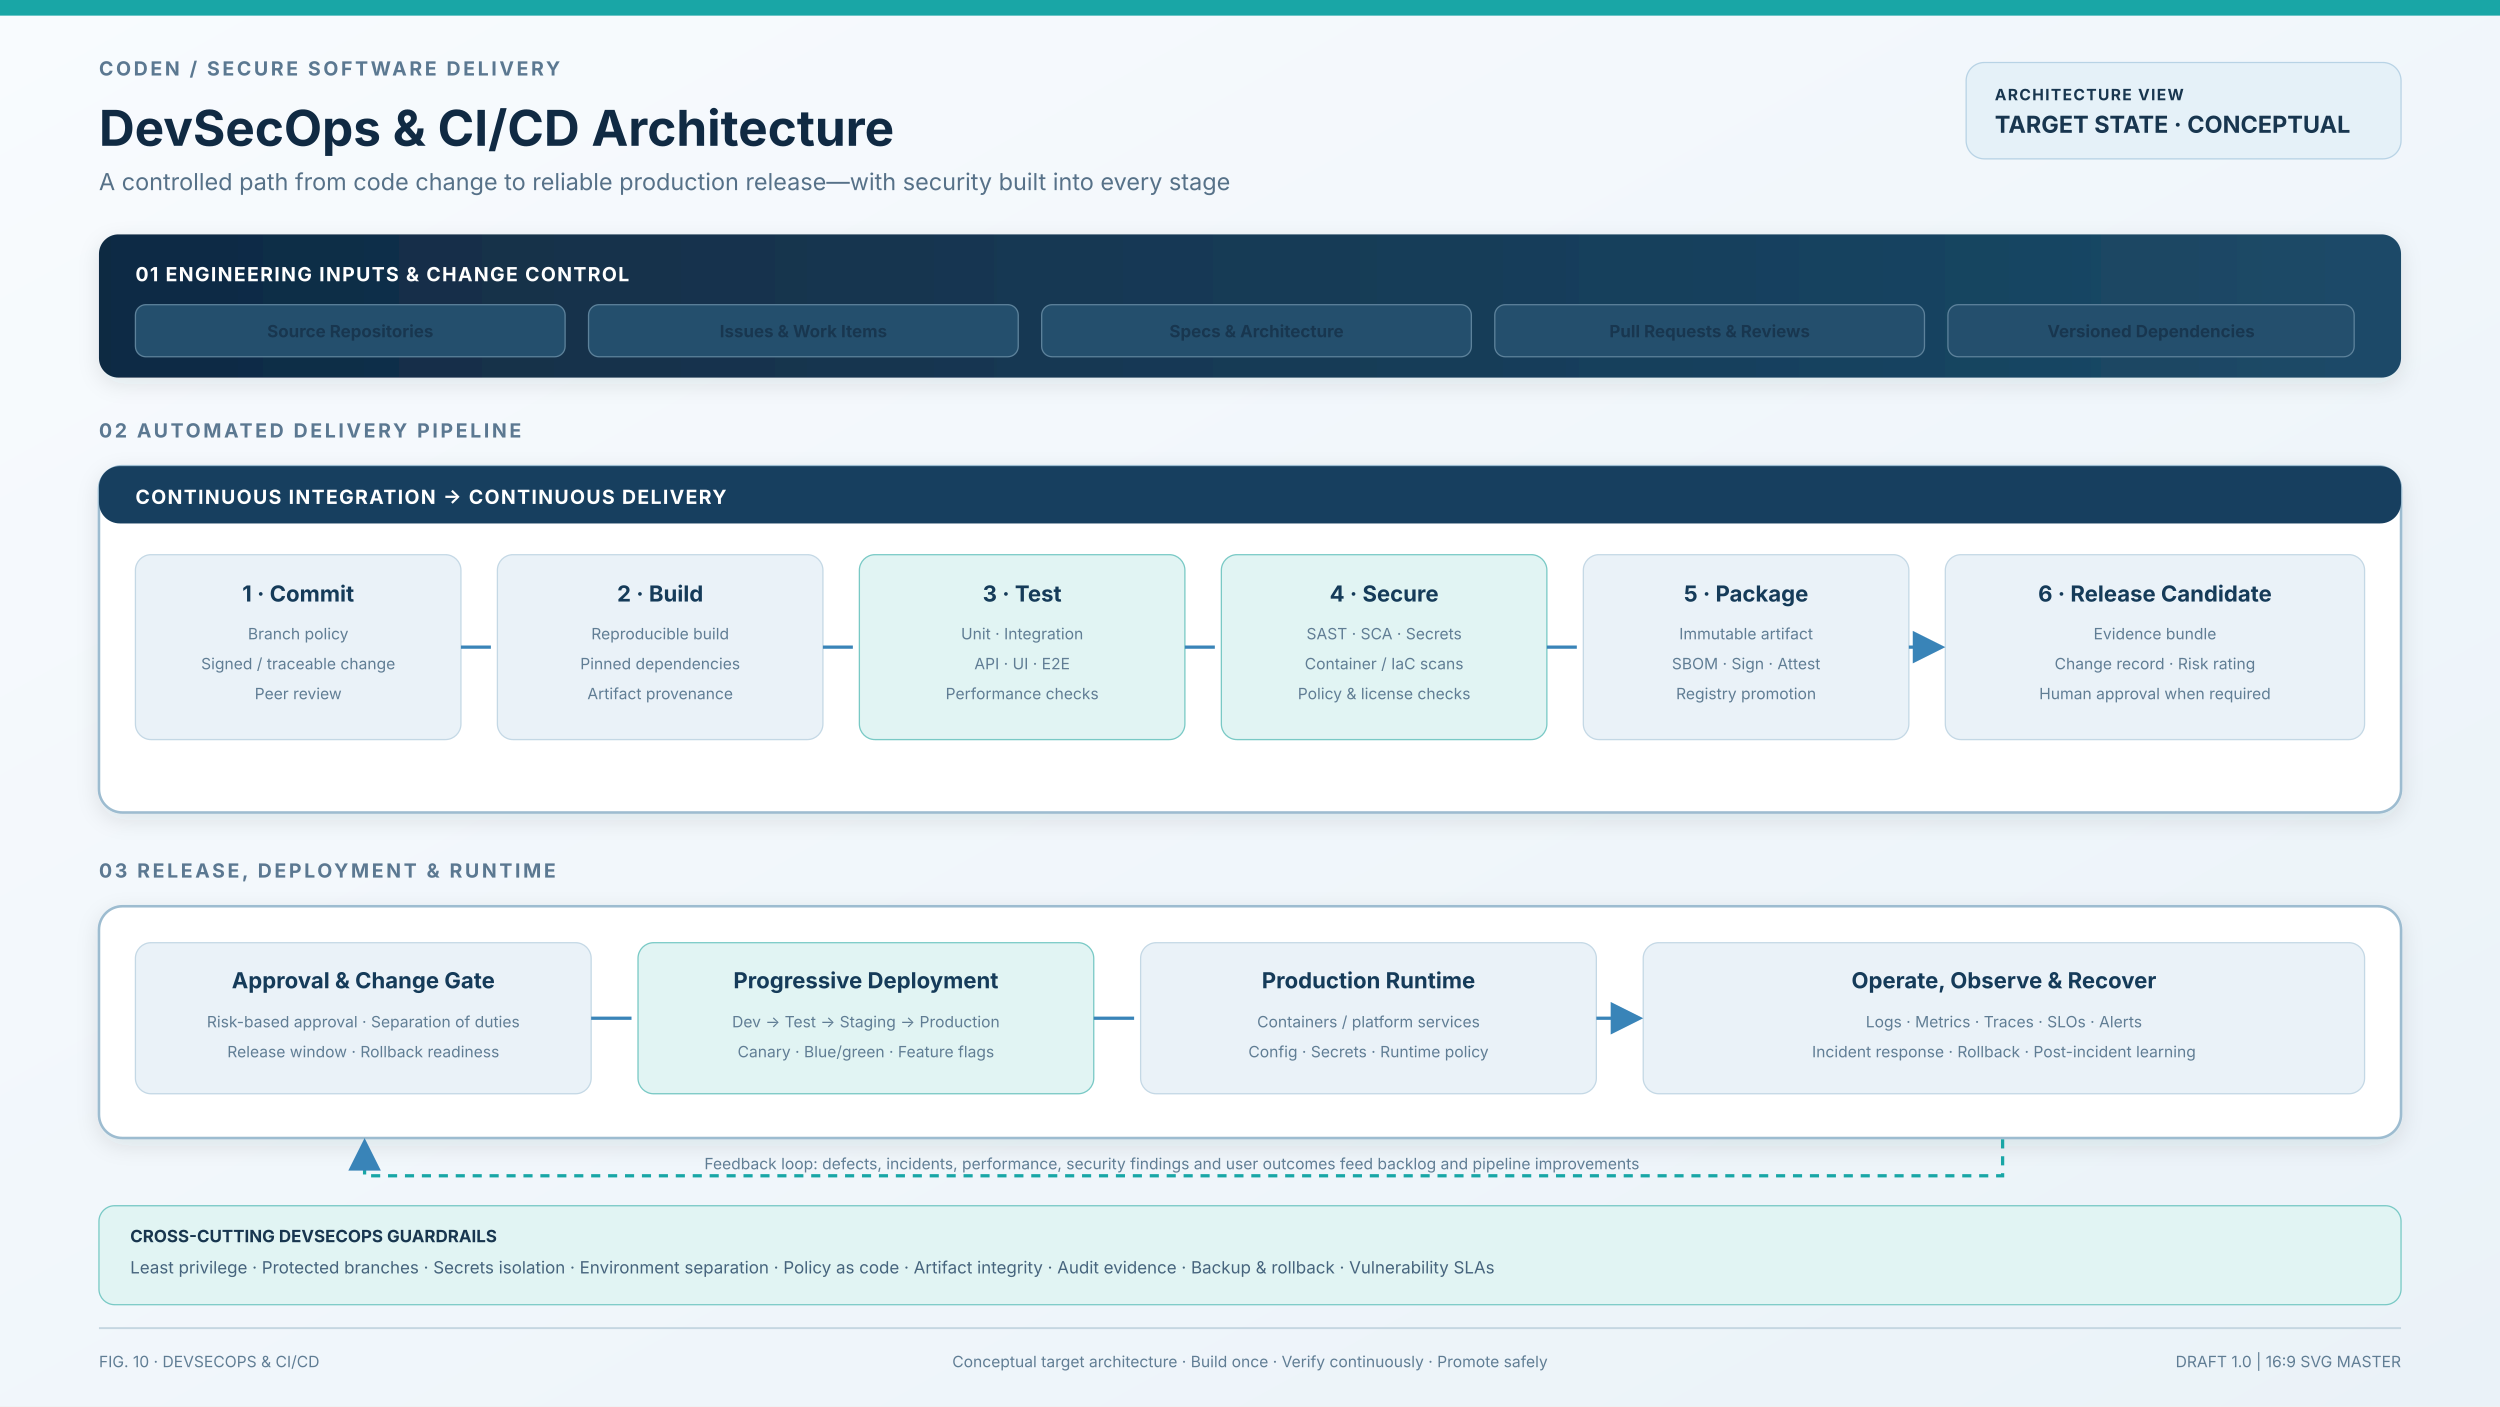
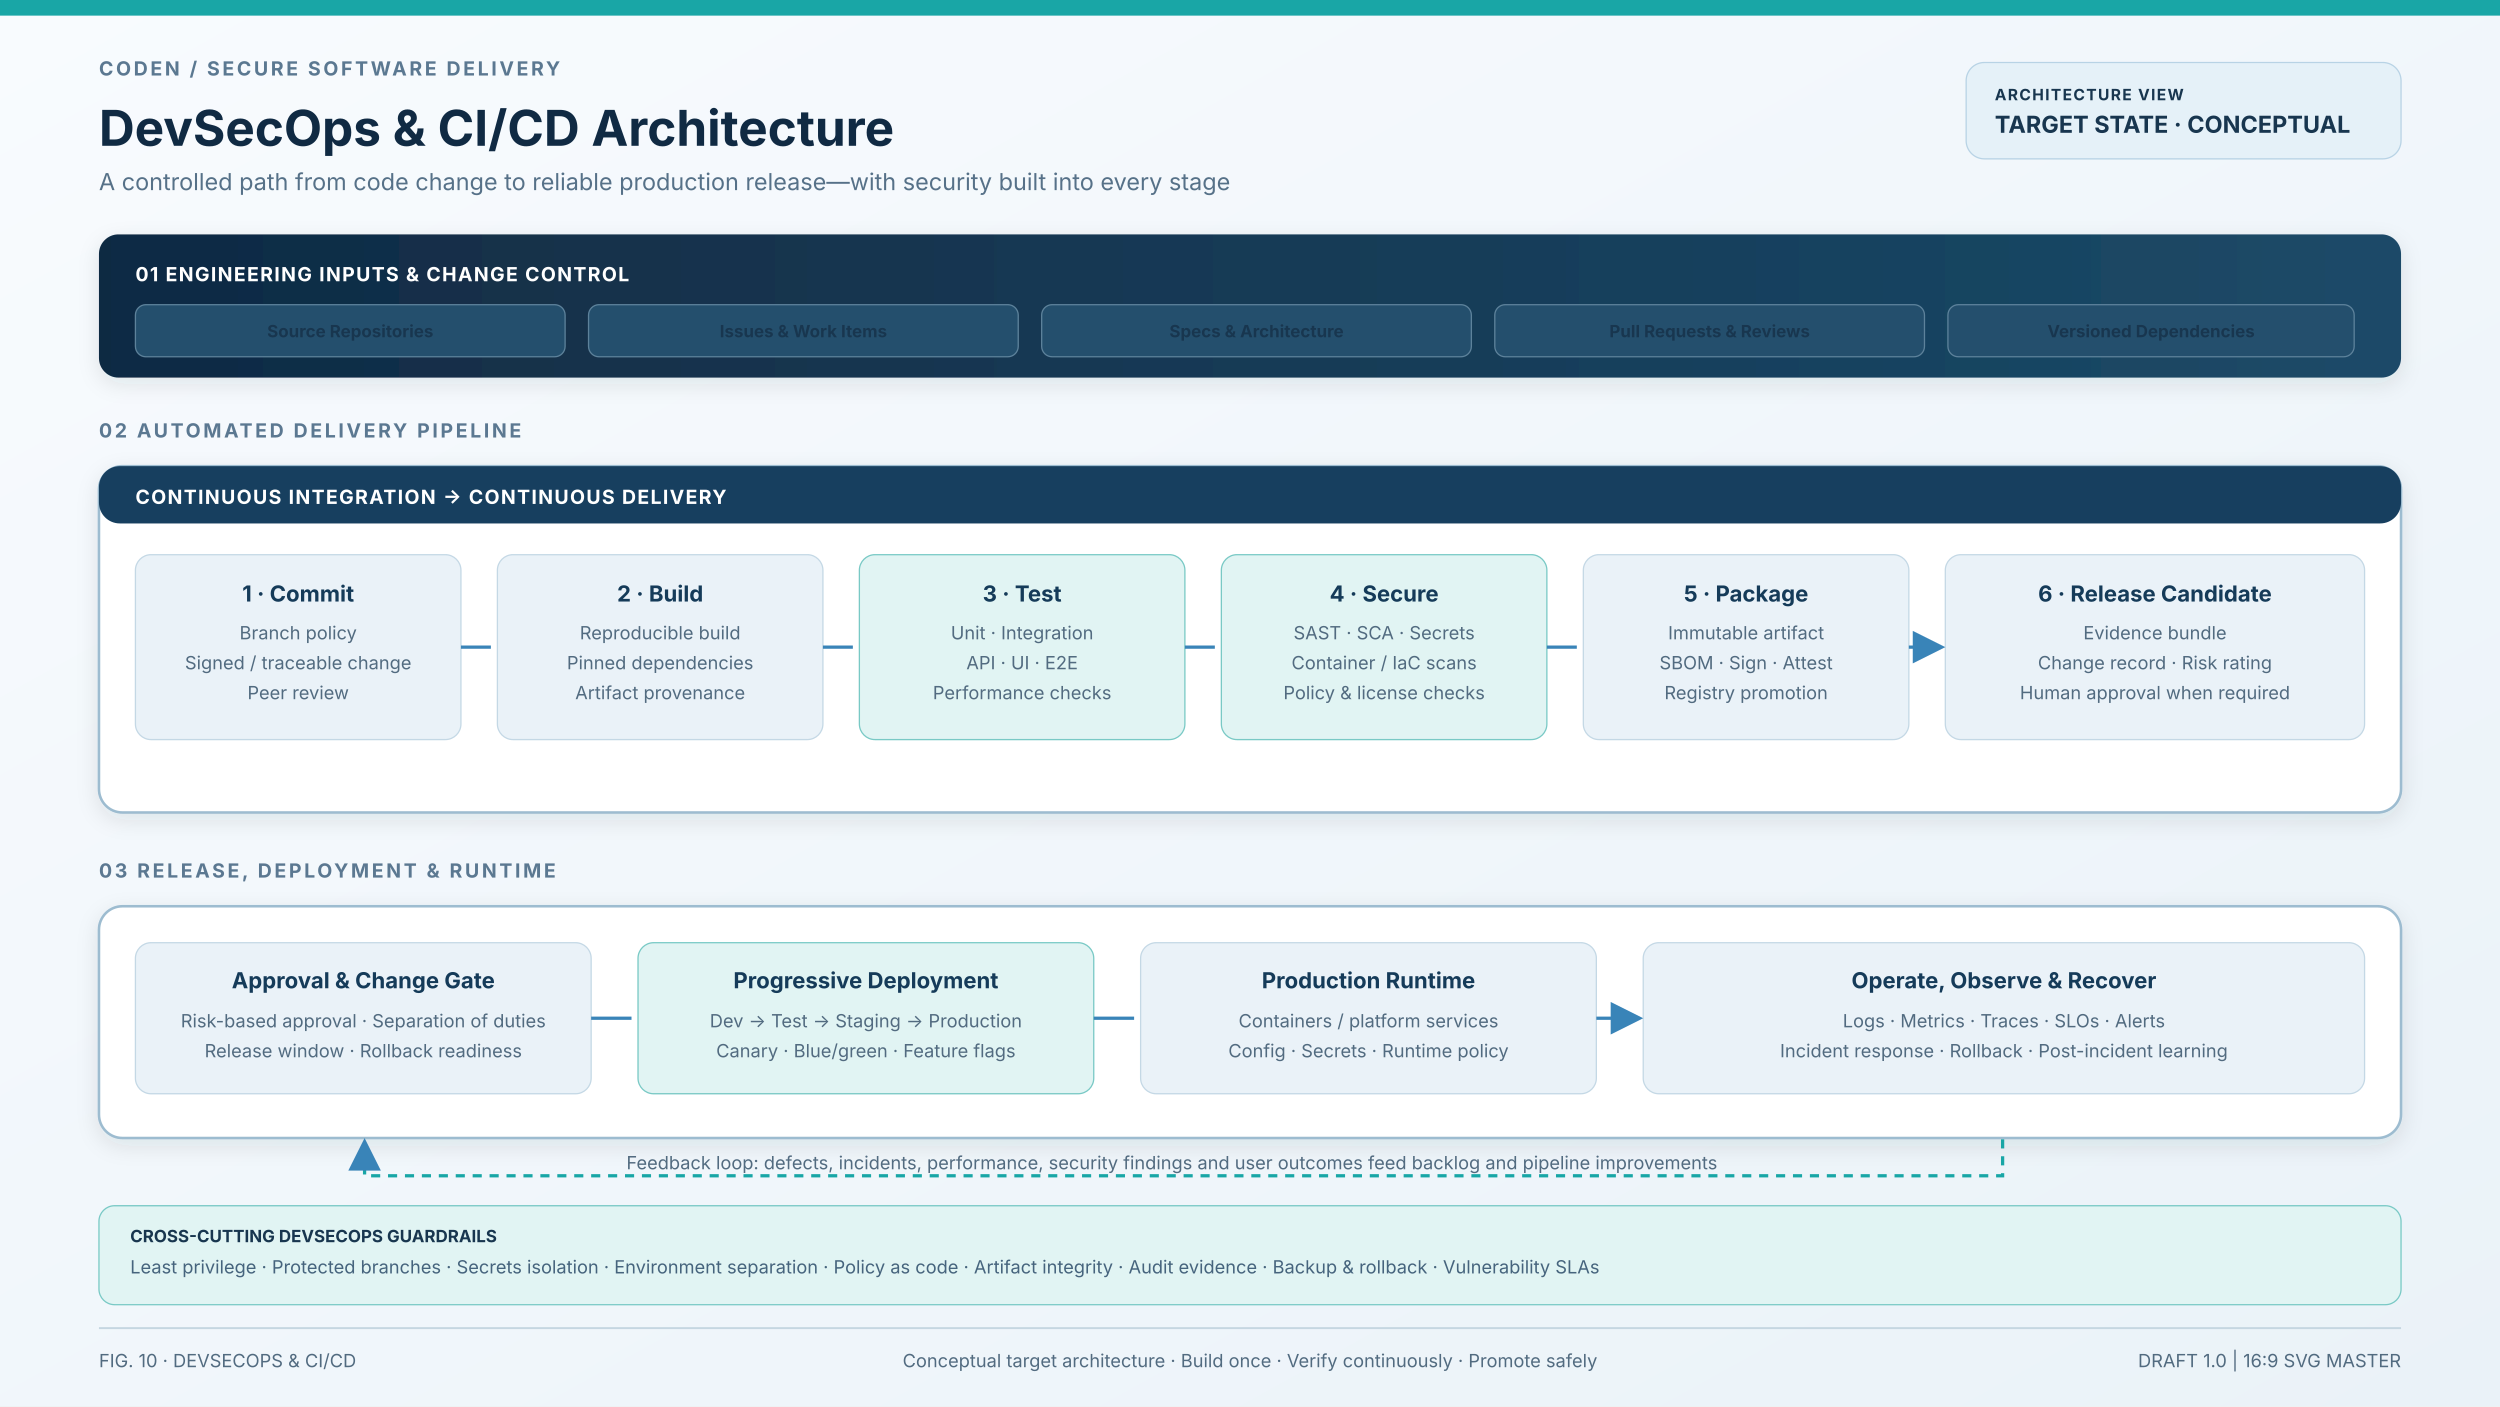
<svg xmlns="http://www.w3.org/2000/svg" width="1920" height="1080" viewBox="0 0 1920 1080" role="img" aria-labelledby="t d">
  <defs>
    <linearGradient id="bg" x2="1" y2="1">
      <stop stop-color="#F8FBFE" />
      <stop offset="1" stop-color="#EAF2F8" />
    </linearGradient>
    <linearGradient id="navy">
      <stop stop-color="#102A43" />
      <stop offset="1" stop-color="#1B4A68" />
    </linearGradient>
    <filter id="s" x="-20%" y="-20%" width="140%" height="150%">
      <feDropShadow dx="0" dy="5" stdDeviation="8" flood-color="#102A43" flood-opacity=".10" />
    </filter>
    <marker id="a" markerWidth="10" markerHeight="10" refX="8" refY="5" orient="auto">
      <path d="M0 0L10 5L0 10Z" fill="#3984B8" />
    </marker>
-     <style>text{font-family:Inter,Arial,sans-serif;fill:#18364F}.ey{font-size:15px;font-weight:700;letter-spacing:2px;fill:#5B7891}.h{font-size:38px;font-weight:750;fill:#102A43}.sub{font-size:18px;fill:#567188}.sec{font-size:15px;font-weight:750;letter-spacing:1px;fill:#fff}.ct{font-size:17px;font-weight:750;fill:#153B59}.bd{font-size:13px;fill:#46647D}.sm{font-size:12px;fill:#607D94}.arr{fill:none;stroke:#3984B8;stroke-width:2.5;marker-end:url(#a)}</style>
+     <style>
+  text{-webkit-font-smoothing:antialiased;text-rendering:geometricPrecision}
+ text{font-family:Inter,Arial,sans-serif;fill:#18364F}.ey{font-size:15px;font-weight:700;letter-spacing:2px;fill:#5B7891}.h{font-size:38px;font-weight:750;fill:#102A43}.sub{font-size:18px;fill:#567188}.sec{font-size:15px;font-weight:750;letter-spacing:1px;fill:#fff}.ct{font-size:17px;font-weight:750;fill:#153B59}.bd{font-size:14px;fill:#46647D}.sm{font-size:14px;fill:#526B80}.arr{fill:none;stroke:#3984B8;stroke-width:2.5;marker-end:url(#a)}</style>
  </defs>
  <rect width="1920" height="1080" fill="url(#bg)" />
  <rect width="1920" height="12" fill="#19A6A6" />
  <text x="76" y="58" class="ey">CODEN  /  SECURE SOFTWARE DELIVERY</text>
  <text x="76" y="112" class="h">DevSecOps &amp; CI/CD Architecture</text>
  <text x="76" y="146" class="sub">A controlled path from code change to reliable production release—with security built into every stage</text>
  <g transform="translate(1510 48)">
    <rect width="334" height="74" rx="14" fill="#E5F1F8" stroke="#B8D3E5" />
    <text x="22" y="29" font-size="12" font-weight="750" letter-spacing="1" fill="#176A91">ARCHITECTURE VIEW</text>
    <text x="22" y="54" font-size="18" font-weight="750">TARGET STATE · CONCEPTUAL</text>
  </g>
  <g filter="url(#s)">
    <rect x="76" y="180" width="1768" height="110" rx="15" fill="url(#navy)" />
  </g>
  <text x="104" y="216" class="sec">01  ENGINEERING INPUTS &amp; CHANGE CONTROL</text>
  <g fill="#244F6D" stroke="#5D829B">
    <rect x="104" y="234" width="330" height="40" rx="8" />
    <rect x="452" y="234" width="330" height="40" rx="8" />
    <rect x="800" y="234" width="330" height="40" rx="8" />
    <rect x="1148" y="234" width="330" height="40" rx="8" />
    <rect x="1496" y="234" width="312" height="40" rx="8" />
  </g>
  <g fill="#fff" font-size="13" font-weight="650" text-anchor="middle">
    <text x="269" y="259">Source Repositories</text>
    <text x="617" y="259">Issues &amp; Work Items</text>
    <text x="965" y="259">Specs &amp; Architecture</text>
    <text x="1313" y="259">Pull Requests &amp; Reviews</text>
    <text x="1652" y="259">Versioned Dependencies</text>
  </g>
  <text x="76" y="336" class="ey">02  AUTOMATED DELIVERY PIPELINE</text>
  <g filter="url(#s)">
    <rect x="76" y="358" width="1768" height="266" rx="18" fill="#fff" stroke="#9DBCD0" stroke-width="2" />
  </g>
  <rect x="76" y="358" width="1768" height="44" rx="16" fill="#173F5F" />
  <text x="104" y="387" class="sec">CONTINUOUS INTEGRATION  →  CONTINUOUS DELIVERY</text>
  <g>
    <rect x="104" y="426" width="250" height="142" rx="12" fill="#EAF2F8" stroke="#C4D8E5" />
    <text x="229" y="462" class="ct" text-anchor="middle">1 · Commit</text>
    <text x="229" y="491" class="sm" text-anchor="middle">Branch policy</text>
    <text x="229" y="514" class="sm" text-anchor="middle">Signed / traceable change</text>
    <text x="229" y="537" class="sm" text-anchor="middle">Peer review</text>
    <rect x="382" y="426" width="250" height="142" rx="12" fill="#EAF2F8" stroke="#C4D8E5" />
    <text x="507" y="462" class="ct" text-anchor="middle">2 · Build</text>
    <text x="507" y="491" class="sm" text-anchor="middle">Reproducible build</text>
    <text x="507" y="514" class="sm" text-anchor="middle">Pinned dependencies</text>
    <text x="507" y="537" class="sm" text-anchor="middle">Artifact provenance</text>
    <rect x="660" y="426" width="250" height="142" rx="12" fill="#E1F4F3" stroke="#79C9C5" />
    <text x="785" y="462" class="ct" text-anchor="middle">3 · Test</text>
    <text x="785" y="491" class="sm" text-anchor="middle">Unit · Integration</text>
    <text x="785" y="514" class="sm" text-anchor="middle">API · UI · E2E</text>
    <text x="785" y="537" class="sm" text-anchor="middle">Performance checks</text>
    <rect x="938" y="426" width="250" height="142" rx="12" fill="#E1F4F3" stroke="#79C9C5" />
    <text x="1063" y="462" class="ct" text-anchor="middle">4 · Secure</text>
    <text x="1063" y="491" class="sm" text-anchor="middle">SAST · SCA · Secrets</text>
    <text x="1063" y="514" class="sm" text-anchor="middle">Container / IaC scans</text>
    <text x="1063" y="537" class="sm" text-anchor="middle">Policy &amp; license checks</text>
    <rect x="1216" y="426" width="250" height="142" rx="12" fill="#EAF2F8" stroke="#C4D8E5" />
    <text x="1341" y="462" class="ct" text-anchor="middle">5 · Package</text>
    <text x="1341" y="491" class="sm" text-anchor="middle">Immutable artifact</text>
    <text x="1341" y="514" class="sm" text-anchor="middle">SBOM · Sign · Attest</text>
    <text x="1341" y="537" class="sm" text-anchor="middle">Registry promotion</text>
    <rect x="1494" y="426" width="322" height="142" rx="12" fill="#EAF2F8" stroke="#C4D8E5" />
    <text x="1655" y="462" class="ct" text-anchor="middle">6 · Release Candidate</text>
    <text x="1655" y="491" class="sm" text-anchor="middle">Evidence bundle</text>
    <text x="1655" y="514" class="sm" text-anchor="middle">Change record · Risk rating</text>
    <text x="1655" y="537" class="sm" text-anchor="middle">Human approval when required</text>
  </g>
  <path d="M354 497H377 M632 497H655 M910 497H933 M1188 497H1211 M1466 497H1489" class="arr" />
  <text x="76" y="674" class="ey">03  RELEASE, DEPLOYMENT &amp; RUNTIME</text>
  <g filter="url(#s)">
    <rect x="76" y="696" width="1768" height="178" rx="18" fill="#fff" stroke="#9DBCD0" stroke-width="2" />
  </g>
  <g>
    <rect x="104" y="724" width="350" height="116" rx="12" fill="#EAF2F8" stroke="#C4D8E5" />
    <text x="279" y="759" class="ct" text-anchor="middle">Approval &amp; Change Gate</text>
    <text x="279" y="789" class="sm" text-anchor="middle">Risk-based approval · Separation of duties</text>
    <text x="279" y="812" class="sm" text-anchor="middle">Release window · Rollback readiness</text>
    <rect x="490" y="724" width="350" height="116" rx="12" fill="#E1F4F3" stroke="#79C9C5" />
    <text x="665" y="759" class="ct" text-anchor="middle">Progressive Deployment</text>
    <text x="665" y="789" class="sm" text-anchor="middle">Dev → Test → Staging → Production</text>
    <text x="665" y="812" class="sm" text-anchor="middle">Canary · Blue/green · Feature flags</text>
    <rect x="876" y="724" width="350" height="116" rx="12" fill="#EAF2F8" stroke="#C4D8E5" />
    <text x="1051" y="759" class="ct" text-anchor="middle">Production Runtime</text>
    <text x="1051" y="789" class="sm" text-anchor="middle">Containers / platform services</text>
    <text x="1051" y="812" class="sm" text-anchor="middle">Config · Secrets · Runtime policy</text>
    <rect x="1262" y="724" width="554" height="116" rx="12" fill="#EAF2F8" stroke="#C4D8E5" />
    <text x="1539" y="759" class="ct" text-anchor="middle">Operate, Observe &amp; Recover</text>
    <text x="1539" y="789" class="sm" text-anchor="middle">Logs · Metrics · Traces · SLOs · Alerts</text>
    <text x="1539" y="812" class="sm" text-anchor="middle">Incident response · Rollback · Post-incident learning</text>
  </g>
  <path d="M454 782H485 M840 782H871 M1226 782H1257" class="arr" />
  <path d="M1538 875V903H280V879" fill="none" stroke="#18A6A6" stroke-width="2.5" stroke-dasharray="7 6" marker-end="url(#a)" />
  <text x="900" y="898" text-anchor="middle" class="sm">Feedback loop: defects, incidents, performance, security findings and user outcomes feed backlog and pipeline improvements</text>
  <rect x="76" y="926" width="1768" height="76" rx="12" fill="#E1F4F3" stroke="#79C9C5" />
  <text x="100" y="954" font-size="13" font-weight="750" fill="#087C80">CROSS-CUTTING DEVSECOPS GUARDRAILS</text>
  <text x="100" y="978" class="bd">Least privilege · Protected branches · Secrets isolation · Environment separation · Policy as code · Artifact integrity · Audit evidence · Backup &amp; rollback · Vulnerability SLAs</text>
  <line x1="76" y1="1020" x2="1844" y2="1020" stroke="#C5D6E1" stroke-width="1.5" />
  <text x="76" y="1050" class="sm">FIG. 10  ·  DEVSECOPS &amp; CI/CD</text>
  <text x="960" y="1050" text-anchor="middle" class="sm">Conceptual target architecture · Build once · Verify continuously · Promote safely</text>
  <text x="1844" y="1050" text-anchor="end" class="sm">DRAFT 1.0  |  16:9 SVG MASTER</text>
</svg>
